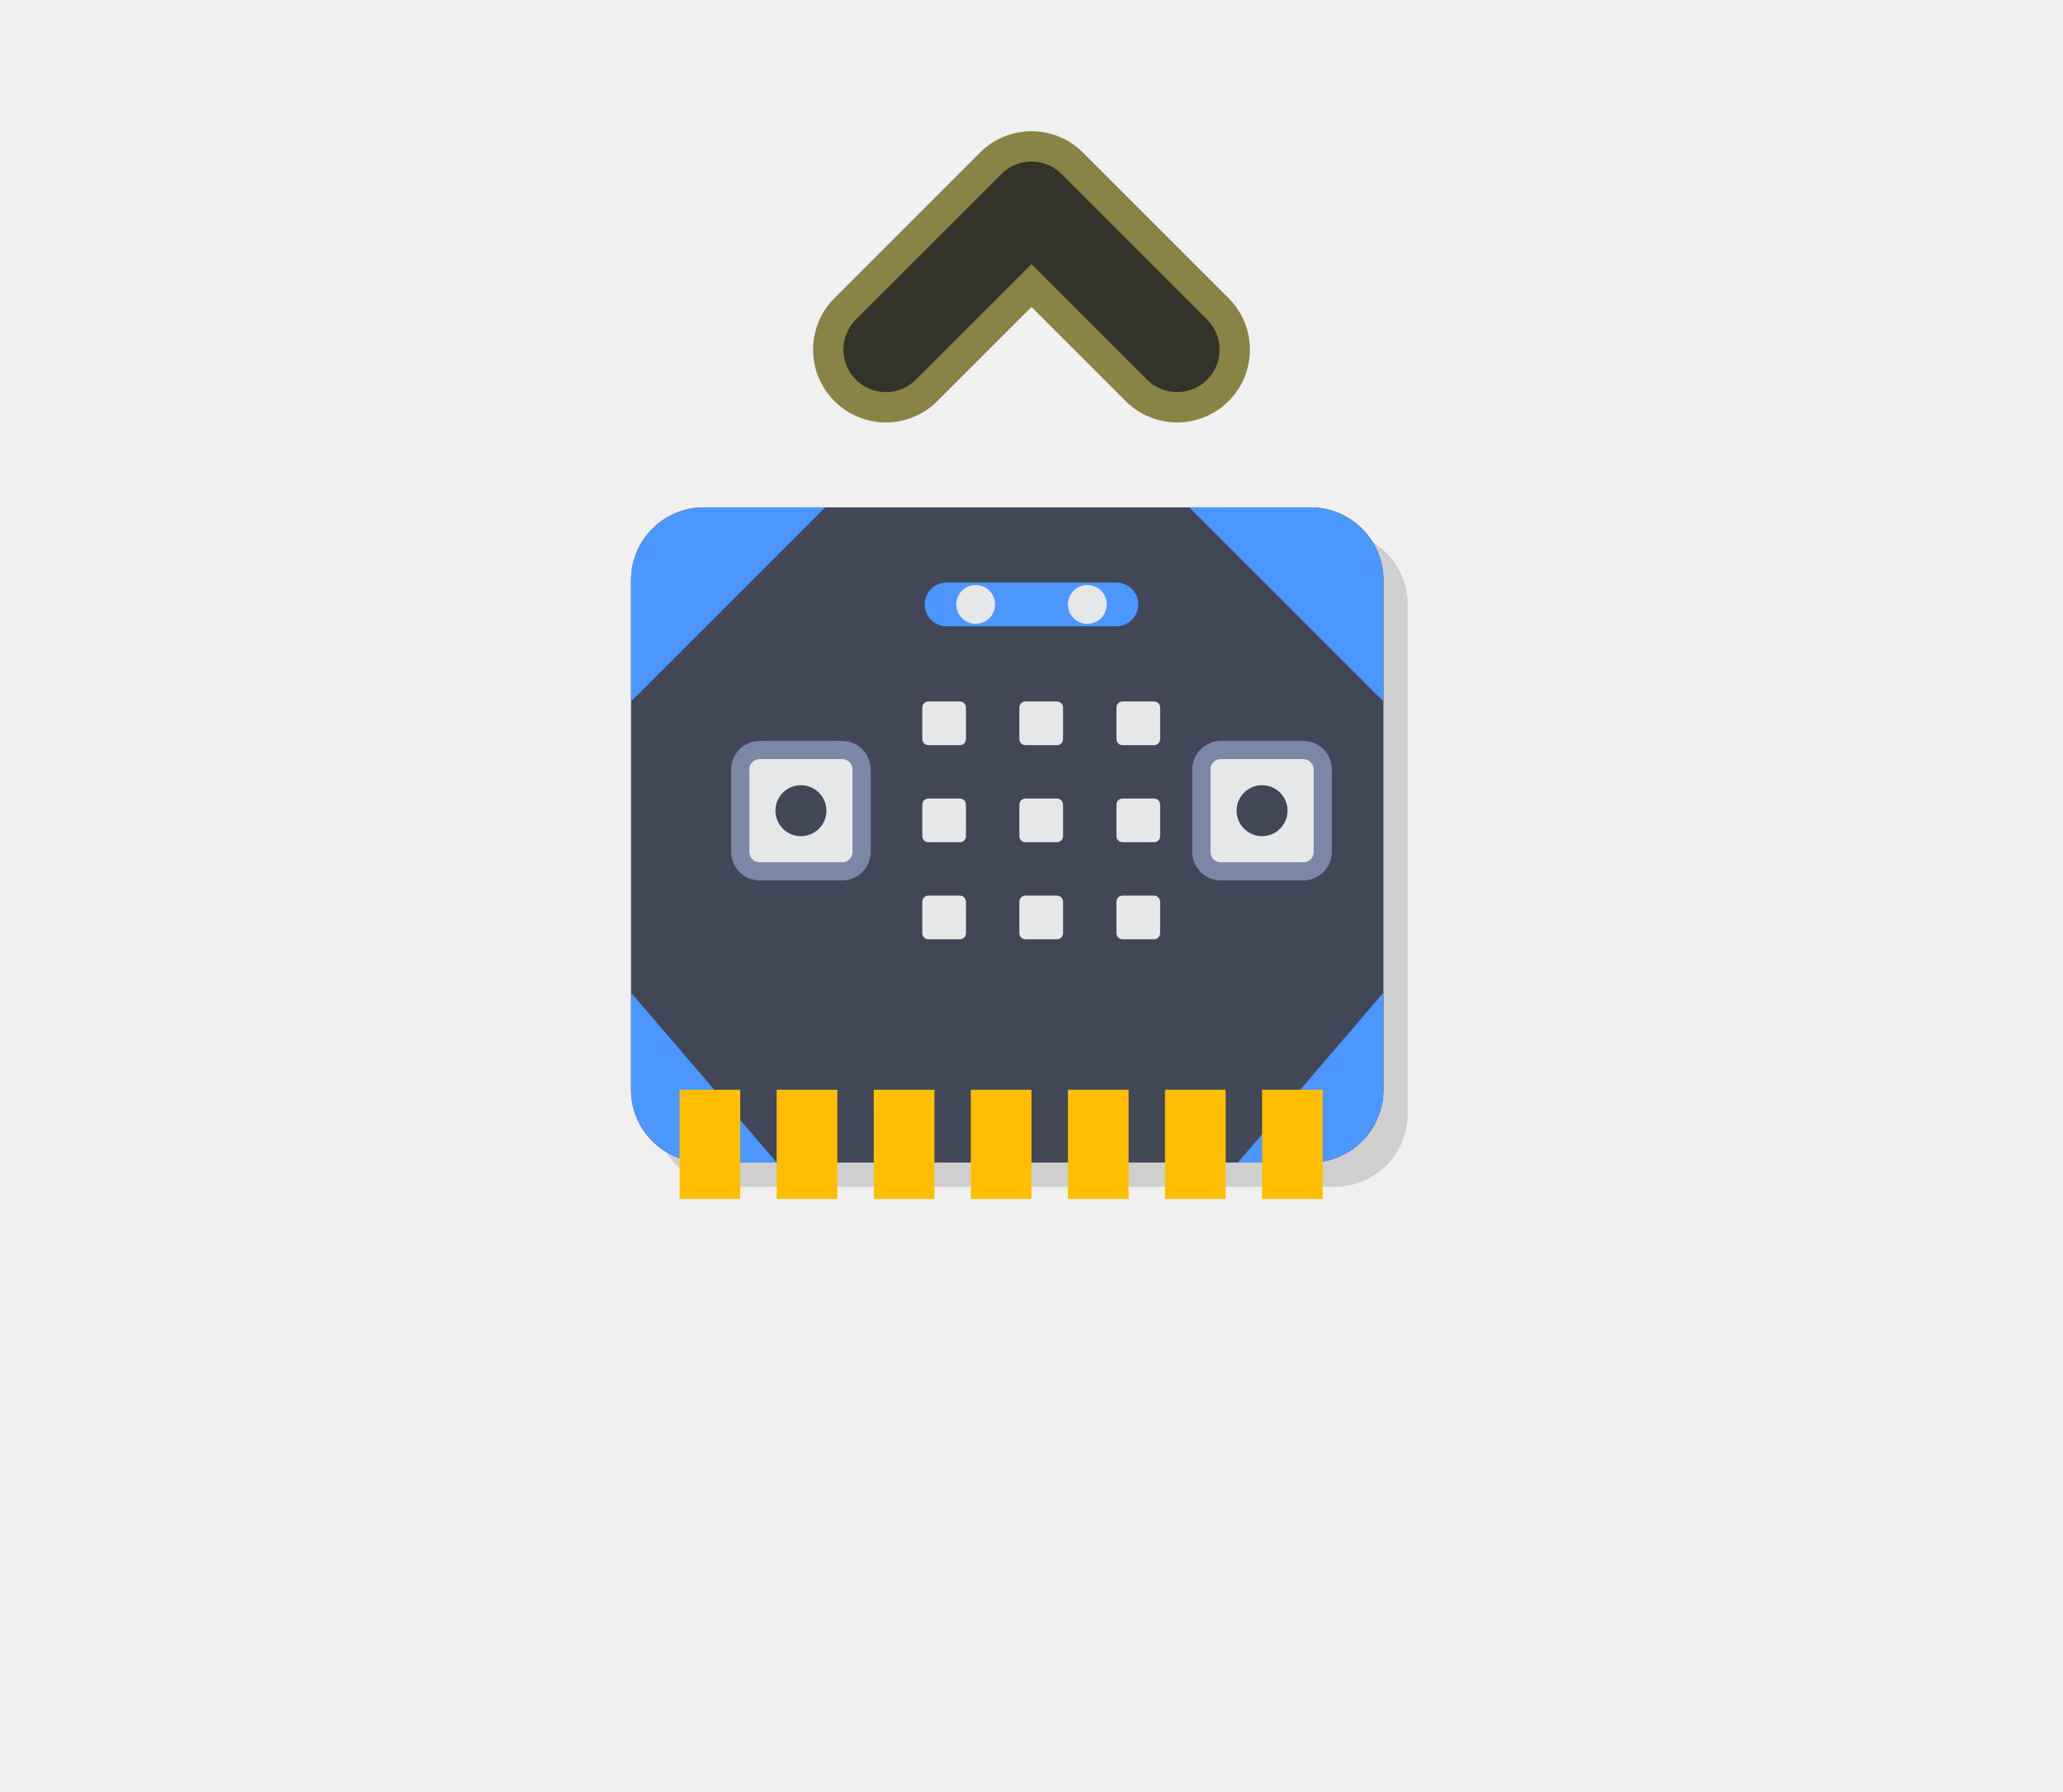
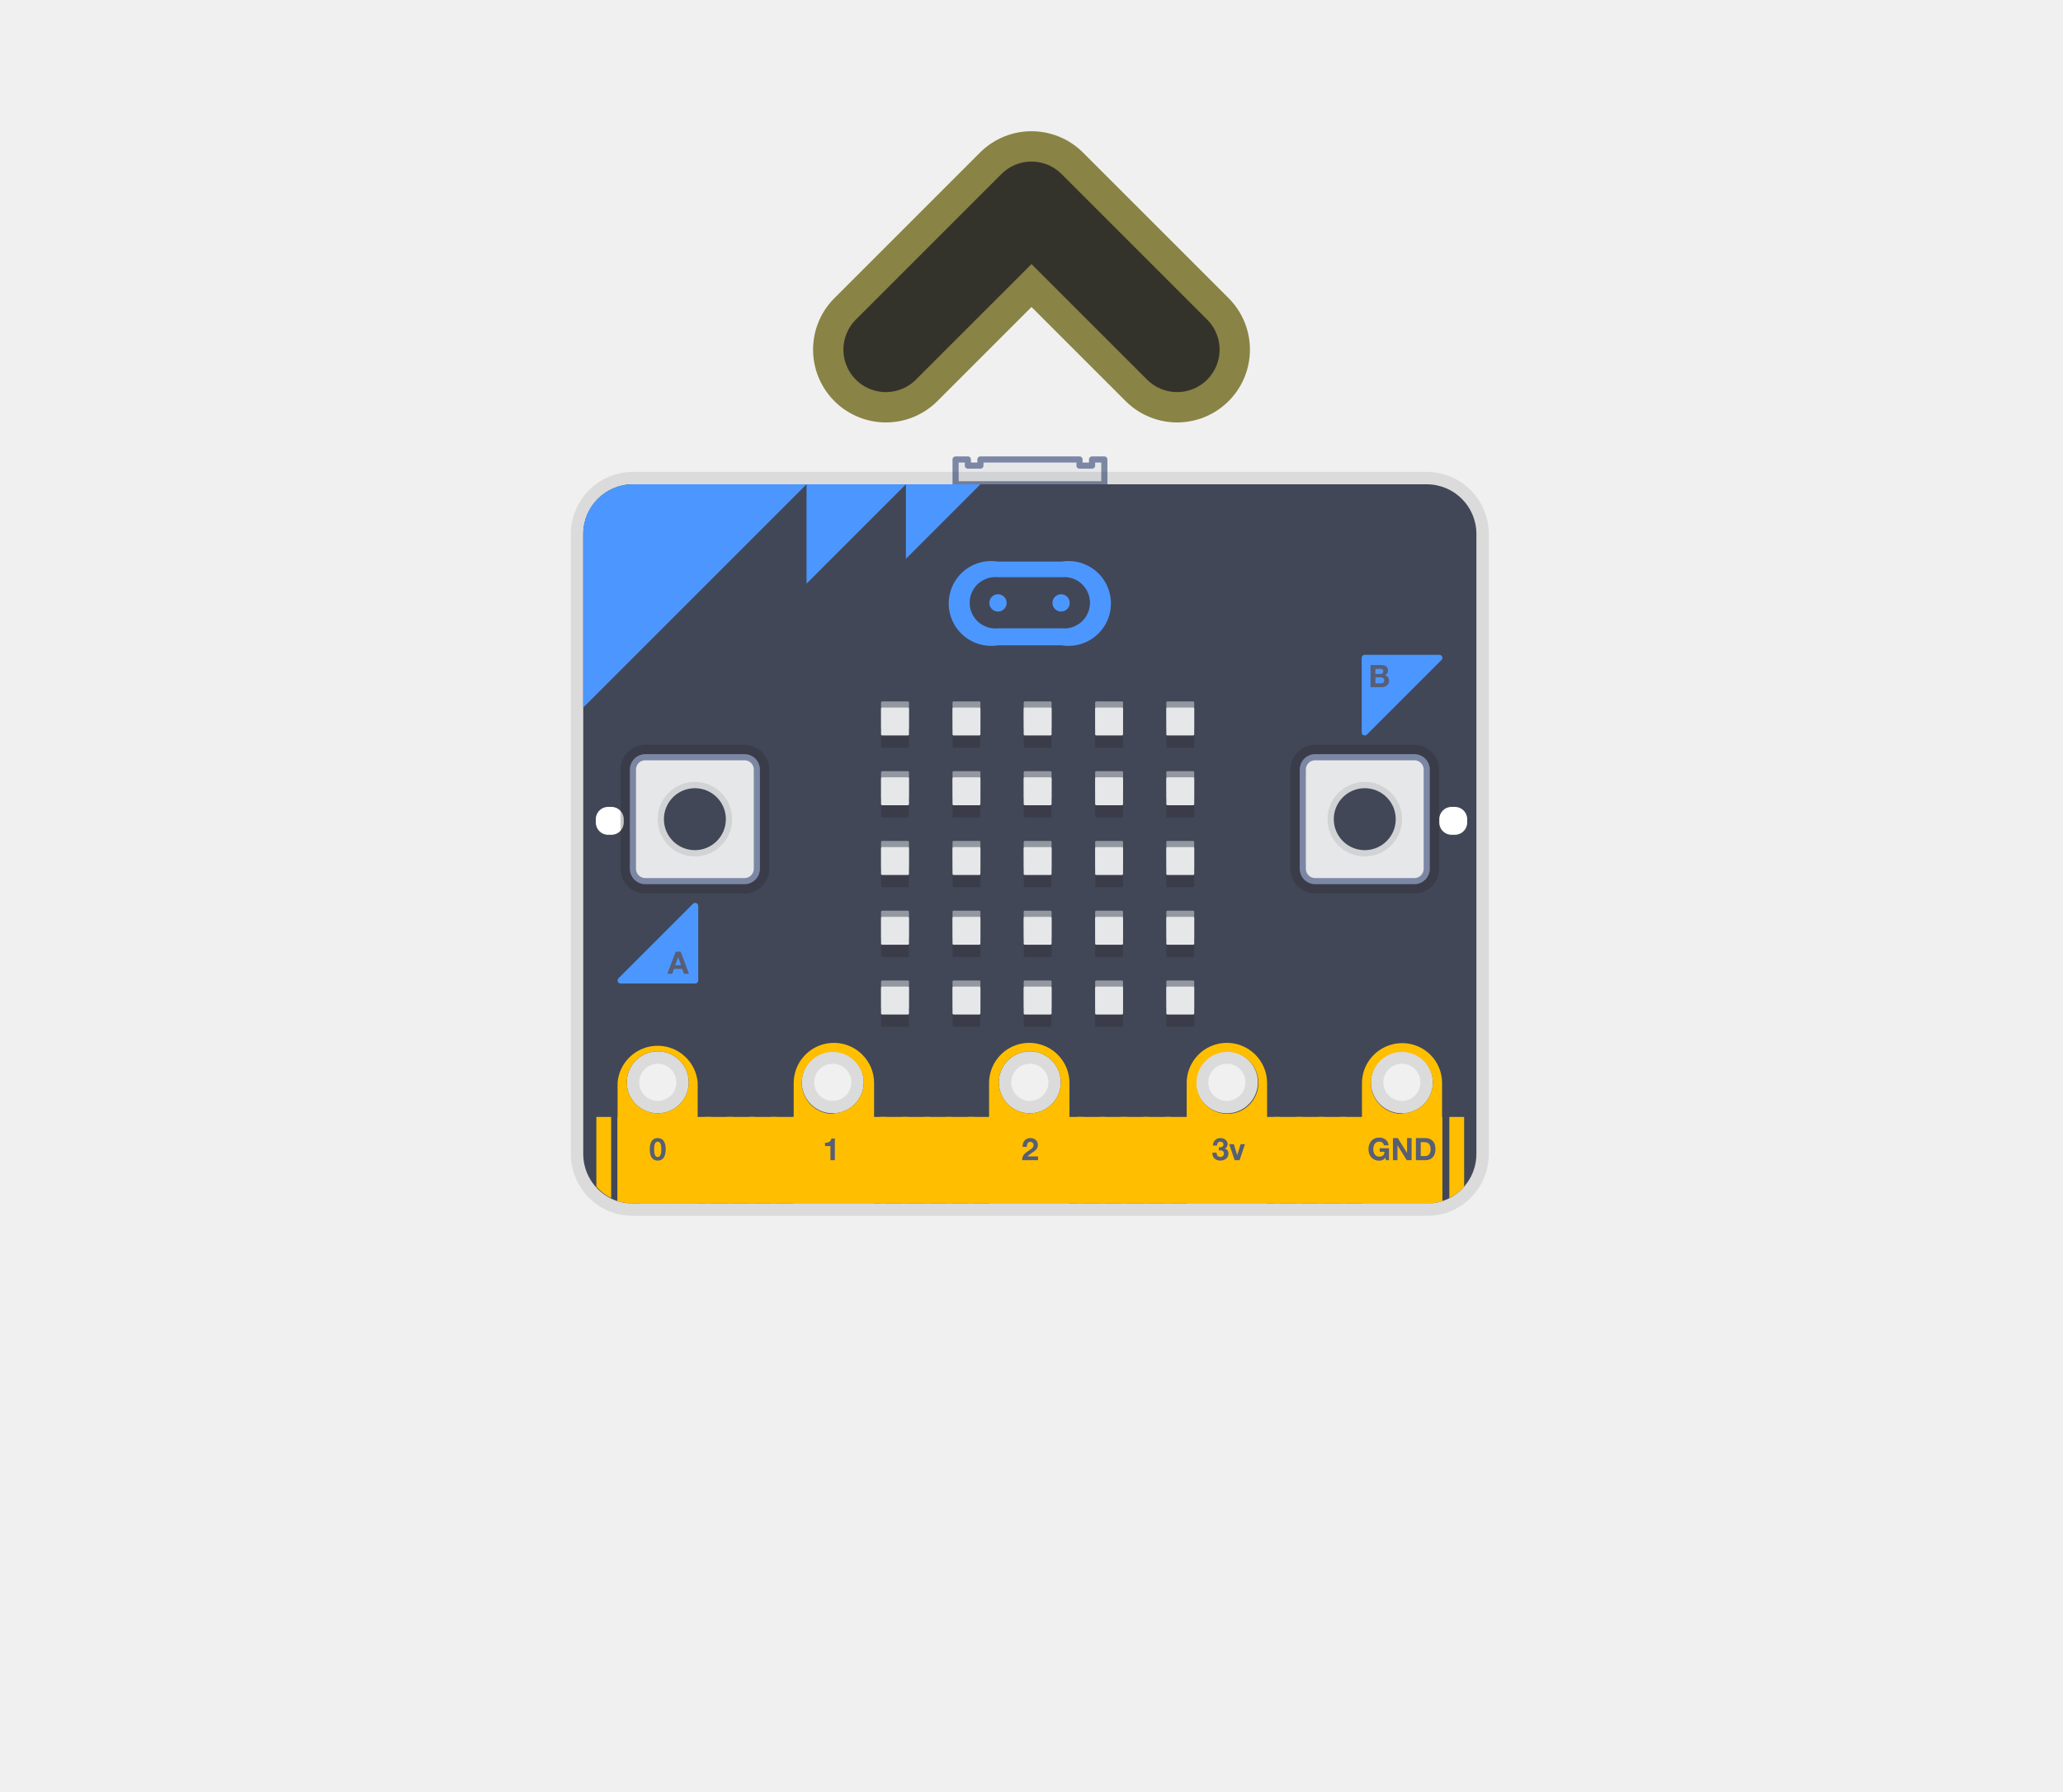
<svg xmlns="http://www.w3.org/2000/svg" width="76" height="66" viewBox="0 0 85 66">
-   <g transform="translate(42.5 33) rotate(0) translate(-42.5 -33)">
-     <rect x="27" y="18" width="31" height="27" rx="3" fill="#231f20" opacity="0.16" />
-     <rect x="26" y="17" width="31" height="27" rx="3" fill="#414757" />
-     <path d="M26 25v-5c0-1.65 1.35-3 3-3h5z" fill="#4c97ff" />
-     <path d="M49 17h5c1.65 0 3 1.35 3 3v5z" fill="#4c97ff" />
-     <path d="M26 37l6 7h-3c-1.65 0-3-1.35-3-3z" fill="#4c97ff" />
-     <path d="M57 37v4c0 1.65-1.35 3-3 3h-3z" fill="#4c97ff" />
-     <rect x="30.5" y="27" width="5" height="5" rx="0.8" fill="#e6e7e8" stroke="#7c87a5" stroke-width="0.75" />
-     <rect x="49.5" y="27" width="5" height="5" rx="0.8" fill="#e6e7e8" stroke="#7c87a5" stroke-width="0.75" />
-     <circle cx="33" cy="29.5" r="1.05" fill="#414757" />
-     <circle cx="52" cy="29.5" r="1.05" fill="#414757" />
-     <g fill="#e6e7e8">
-       <rect x="38" y="25" width="1.8" height="1.8" rx="0.25" />
-       <rect x="42" y="25" width="1.8" height="1.8" rx="0.25" />
-       <rect x="46" y="25" width="1.8" height="1.8" rx="0.25" />
-       <rect x="38" y="29" width="1.8" height="1.8" rx="0.25" />
-       <rect x="42" y="29" width="1.8" height="1.8" rx="0.25" />
-       <rect x="46" y="29" width="1.8" height="1.8" rx="0.25" />
-       <rect x="38" y="33" width="1.8" height="1.8" rx="0.25" />
-       <rect x="42" y="33" width="1.8" height="1.8" rx="0.25" />
-       <rect x="46" y="33" width="1.8" height="1.8" rx="0.25" />
+   <g data-microbit-source="microbit-small" data-microbit-source-sha256="14969a60ff02ae6d1fe734ed2af0fe4256166daf076c23230fe4f36075c21646" transform="translate(42.5 31) scale(1.15) translate(-20 -20)">
+     <g stroke="none" stroke-width="1" fill="none" fill-rule="evenodd">
+       <g transform="translate(3.5, 6)">
+         <polygon stroke="#7C87A5" stroke-width="0.22" fill="#E6E7E8" fill-rule="nonzero" stroke-linecap="round" stroke-linejoin="round" points="19.11 0.11 19.11 1 13.78 1 13.78 0.11 14.22 0.11 14.22 0.33 14.67 0.33 14.67 0.11 18.22 0.11 18.22 0.33 18.67 0.33 18.67 0.11" />
+         <path d="M30.66,1 L2.22,1 C1.241,1 0.446,1.791 0.44,2.77 L0.44,25 C0.441,25.77 0.938,26.452 1.67,26.69 C1.849,26.742 2.034,26.769 2.22,26.77 L30.66,26.77 C30.846,26.769 31.031,26.742 31.21,26.69 C31.942,26.452 32.439,25.77 32.44,25 L32.44,2.77 C32.434,1.791 31.639,1 30.66,1 Z M3.11,23.54 C2.713,23.54 2.347,23.328 2.149,22.985 C1.95,22.642 1.95,22.218 2.149,21.875 C2.347,21.532 2.713,21.32 3.11,21.32 C3.507,21.32 3.873,21.532 4.071,21.875 C4.27,22.218 4.27,22.642 4.071,22.985 C3.873,23.328 3.507,23.54 3.11,23.54 Z M9.38,23.54 C8.93,23.54 8.525,23.268 8.354,22.852 C8.182,22.436 8.279,21.958 8.599,21.642 C8.918,21.325 9.397,21.232 9.812,21.407 C10.226,21.582 10.494,21.99 10.49,22.44 C10.485,23.049 9.989,23.54 9.38,23.54 Z M16.44,23.54 C15.99,23.54 15.585,23.268 15.414,22.852 C15.242,22.436 15.339,21.958 15.659,21.642 C15.978,21.325 16.457,21.232 16.872,21.407 C17.286,21.582 17.554,21.99 17.55,22.44 C17.545,23.049 17.049,23.54 16.44,23.54 Z M23.5,23.54 C23.103,23.54 22.737,23.328 22.539,22.985 C22.34,22.642 22.34,22.218 22.539,21.875 C22.737,21.532 23.103,21.32 23.5,21.32 C23.897,21.32 24.263,21.532 24.461,21.875 C24.66,22.218 24.66,22.642 24.461,22.985 C24.263,23.328 23.897,23.54 23.5,23.54 Z M29.77,23.54 C29.32,23.54 28.915,23.268 28.744,22.852 C28.572,22.436 28.669,21.958 28.989,21.642 C29.308,21.325 29.787,21.232 30.202,21.407 C30.616,21.582 30.884,21.99 30.88,22.44 C30.875,23.049 30.379,23.54 29.77,23.54 Z" stroke="#231F20" stroke-width="0.89" fill="#231F20" fill-rule="nonzero" opacity="0.1" />
+         <path d="M30.66,1 L2.22,1 C1.241,1 0.446,1.791 0.44,2.77 L0.44,25 C0.441,25.77 0.938,26.452 1.67,26.69 C1.849,26.742 2.034,26.769 2.22,26.77 L30.66,26.77 C30.846,26.769 31.031,26.742 31.21,26.69 C31.942,26.452 32.439,25.77 32.44,25 L32.44,2.77 C32.434,1.791 31.639,1 30.66,1 Z M3.11,23.54 C2.713,23.54 2.347,23.328 2.149,22.985 C1.95,22.642 1.95,22.218 2.149,21.875 C2.347,21.532 2.713,21.32 3.11,21.32 C3.507,21.32 3.873,21.532 4.071,21.875 C4.27,22.218 4.27,22.642 4.071,22.985 C3.873,23.328 3.507,23.54 3.11,23.54 Z M9.38,23.54 C8.93,23.54 8.525,23.268 8.354,22.852 C8.182,22.436 8.279,21.958 8.599,21.642 C8.918,21.325 9.397,21.232 9.812,21.407 C10.226,21.582 10.494,21.99 10.49,22.44 C10.485,23.049 9.989,23.54 9.38,23.54 Z M16.44,23.54 C15.99,23.54 15.585,23.268 15.414,22.852 C15.242,22.436 15.339,21.958 15.659,21.642 C15.978,21.325 16.457,21.232 16.872,21.407 C17.286,21.582 17.554,21.99 17.55,22.44 C17.545,23.049 17.049,23.54 16.44,23.54 Z M23.5,23.54 C23.103,23.54 22.737,23.328 22.539,22.985 C22.34,22.642 22.34,22.218 22.539,21.875 C22.737,21.532 23.103,21.32 23.5,21.32 C23.897,21.32 24.263,21.532 24.461,21.875 C24.66,22.218 24.66,22.642 24.461,22.985 C24.263,23.328 23.897,23.54 23.5,23.54 Z M29.77,23.54 C29.32,23.54 28.915,23.268 28.744,22.852 C28.572,22.436 28.669,21.958 28.989,21.642 C29.308,21.325 29.787,21.232 30.202,21.407 C30.616,21.582 30.884,21.99 30.88,22.44 C30.875,23.049 30.379,23.54 29.77,23.54 Z" fill="#414757" fill-rule="nonzero" />
+         <path d="M0.44,9 L0.44,2.77 C0.446,1.791 1.241,1 2.22,1 L8.44,1 L0.44,9 Z" fill="#4C97FF" fill-rule="nonzero" />
+         <polygon fill="#4C97FF" fill-rule="nonzero" points="8.44 4.56 8.44 1 12 1" />
+         <polygon fill="#4C97FF" fill-rule="nonzero" points="12 3.67 12 1 14.67 1" />
+         <polygon stroke="#4C97FF" stroke-width="0.22" fill="#4C97FF" fill-rule="nonzero" stroke-linecap="round" stroke-linejoin="round" points="28.44 9.89 28.44 7.22 31.11 7.22" />
+         <polygon stroke="#4C97FF" stroke-width="0.22" fill="#4C97FF" fill-rule="nonzero" stroke-linecap="round" stroke-linejoin="round" points="4.45 16.11 4.45 18.78 1.78 18.78" />
+         <rect fill="#FFFFFF" fill-rule="nonzero" x="0.89" y="12.56" width="1" height="1" rx="0.44" />
+         <rect fill="#FFFFFF" fill-rule="nonzero" x="31.11" y="12.56" width="1" height="1" rx="0.44" />
+         <path d="M17.56,5.56 C17.731,5.56 17.87,5.421 17.87,5.25 C17.87,5.079 17.731,4.94 17.56,4.94 C17.389,4.94 17.25,5.079 17.25,5.25 C17.25,5.421 17.389,5.56 17.56,5.56" fill="#4C97FF" fill-rule="nonzero" />
+         <path d="M15.3,4.94 C15.189,4.94 15.087,4.999 15.032,5.095 C14.976,5.191 14.976,5.309 15.032,5.405 C15.087,5.501 15.189,5.56 15.3,5.56 C15.471,5.56 15.61,5.421 15.61,5.25 C15.61,5.079 15.471,4.94 15.3,4.94" fill="#4C97FF" fill-rule="nonzero" />
+         <path d="M15.3,4.33 C14.95,4.293 14.61,4.459 14.424,4.758 C14.238,5.056 14.238,5.434 14.424,5.732 C14.61,6.031 14.95,6.197 15.3,6.16 L17.58,6.16 C17.93,6.197 18.27,6.031 18.456,5.732 C18.642,5.434 18.642,5.056 18.456,4.758 C18.27,4.459 17.93,4.293 17.58,4.33 L15.3,4.33 M17.58,6.77 L15.3,6.77 C14.706,6.867 14.11,6.605 13.781,6.1 C13.452,5.596 13.452,4.944 13.781,4.44 C14.11,3.935 14.706,3.673 15.3,3.77 L17.58,3.77 C18.174,3.673 18.77,3.935 19.099,4.44 C19.428,4.944 19.428,5.596 19.099,6.1 C18.77,6.605 18.174,6.867 17.58,6.77" fill="#4C97FF" fill-rule="nonzero" />
+         <rect stroke="#231F20" stroke-width="0.89" fill="#231F20" fill-rule="nonzero" opacity="0.25" stroke-linecap="round" stroke-linejoin="round" x="2.22" y="10.78" width="4.44" height="4.44" rx="0.44" />
+         <rect stroke="#7C87A5" stroke-width="0.22" fill="#E6E7E8" fill-rule="nonzero" stroke-linecap="round" stroke-linejoin="round" x="2.22" y="10.78" width="4.44" height="4.44" rx="0.44" />
+         <circle stroke="#231F20" stroke-width="0.67" fill="#231F20" fill-rule="nonzero" opacity="0.1" cx="4.44" cy="13" r="1" />
+         <circle stroke="#414757" stroke-width="0.22" fill="#414757" fill-rule="nonzero" cx="4.44" cy="13" r="1" />
+         <rect stroke="#231F20" stroke-width="0.89" fill="#231F20" fill-rule="nonzero" opacity="0.25" stroke-linecap="round" stroke-linejoin="round" x="26.22" y="10.78" width="4.44" height="4.44" rx="0.44" />
+         <rect stroke="#7C87A5" stroke-width="0.22" fill="#E6E7E8" fill-rule="nonzero" stroke-linecap="round" stroke-linejoin="round" x="26.22" y="10.78" width="4.44" height="4.44" rx="0.44" />
+         <circle stroke="#231F20" stroke-width="0.67" fill="#231F20" fill-rule="nonzero" opacity="0.1" cx="28.44" cy="13" r="1" />
+         <circle stroke="#414757" stroke-width="0.22" fill="#414757" fill-rule="nonzero" cx="28.44" cy="13" r="1" />
+         <g opacity="0.5" transform="translate(11, 8)" fill="#E6E7E8" fill-rule="nonzero">
+           <rect x="0.11" y="0.78" width="1" height="1" rx="0.04" />
+         </g>
+         <g opacity="0.25" transform="translate(11, 9)" fill="#231F20" fill-rule="nonzero">
+           <rect x="0.11" y="0.44" width="1" height="1" rx="0.04" />
+         </g>
+         <rect fill="#E6E7E8" fill-rule="nonzero" x="11.11" y="9" width="1" height="1" rx="0.04" />
+         <g opacity="0.5" transform="translate(13, 8)" fill="#E6E7E8" fill-rule="nonzero">
+           <rect x="0.67" y="0.78" width="1" height="1" rx="0.04" />
+         </g>
+         <g opacity="0.25" transform="translate(13, 9)" fill="#231F20" fill-rule="nonzero">
+           <rect x="0.67" y="0.44" width="1" height="1" rx="0.04" />
+         </g>
+         <rect fill="#E6E7E8" fill-rule="nonzero" x="13.67" y="9" width="1" height="1" rx="0.04" />
+         <g opacity="0.5" transform="translate(16, 8)" fill="#E6E7E8" fill-rule="nonzero">
+           <rect x="0.22" y="0.78" width="1" height="1" rx="0.04" />
+         </g>
+         <g opacity="0.25" transform="translate(16, 9)" fill="#231F20" fill-rule="nonzero">
+           <rect x="0.22" y="0.44" width="1" height="1" rx="0.04" />
+         </g>
+         <rect fill="#E6E7E8" fill-rule="nonzero" x="16.22" y="9" width="1" height="1" rx="0.04" />
+         <g opacity="0.5" transform="translate(18, 8)" fill="#E6E7E8" fill-rule="nonzero">
+           <rect x="0.78" y="0.78" width="1" height="1" rx="0.04" />
+         </g>
+         <g opacity="0.25" transform="translate(18, 9)" fill="#231F20" fill-rule="nonzero">
+           <rect x="0.78" y="0.44" width="1" height="1" rx="0.04" />
+         </g>
+         <rect fill="#E6E7E8" fill-rule="nonzero" x="18.78" y="9" width="1" height="1" rx="0.04" />
+         <g opacity="0.5" transform="translate(21, 8)" fill="#E6E7E8" fill-rule="nonzero">
+           <rect x="0.33" y="0.78" width="1" height="1" rx="0.04" />
+         </g>
+         <g opacity="0.25" transform="translate(21, 9)" fill="#231F20" fill-rule="nonzero">
+           <rect x="0.33" y="0.44" width="1" height="1" rx="0.04" />
+         </g>
+         <rect fill="#E6E7E8" fill-rule="nonzero" x="21.33" y="9" width="1" height="1" rx="0.04" />
+         <g opacity="0.5" transform="translate(11, 11)" fill="#E6E7E8" fill-rule="nonzero">
+           <rect x="0.11" y="0.28" width="1" height="1" rx="0.04" />
+         </g>
+         <g opacity="0.25" transform="translate(11, 11)" fill="#231F20" fill-rule="nonzero">
+           <rect x="0.11" y="0.94" width="1" height="1" rx="0.04" />
+         </g>
+         <rect fill="#E6E7E8" fill-rule="nonzero" x="11.11" y="11.5" width="1" height="1" rx="0.04" />
+         <g opacity="0.5" transform="translate(13, 11)" fill="#E6E7E8" fill-rule="nonzero">
+           <rect x="0.67" y="0.28" width="1" height="1" rx="0.04" />
+         </g>
+         <g opacity="0.25" transform="translate(13, 11)" fill="#231F20" fill-rule="nonzero">
+           <rect x="0.67" y="0.94" width="1" height="1" rx="0.04" />
+         </g>
+         <rect fill="#E6E7E8" fill-rule="nonzero" x="13.67" y="11.5" width="1" height="1" rx="0.04" />
+         <g opacity="0.5" transform="translate(16, 11)" fill="#E6E7E8" fill-rule="nonzero">
+           <rect x="0.22" y="0.28" width="1" height="1" rx="0.04" />
+         </g>
+         <g opacity="0.25" transform="translate(16, 11)" fill="#231F20" fill-rule="nonzero">
+           <rect x="0.22" y="0.94" width="1" height="1" rx="0.04" />
+         </g>
+         <rect fill="#E6E7E8" fill-rule="nonzero" x="16.22" y="11.5" width="1" height="1" rx="0.04" />
+         <g opacity="0.5" transform="translate(18, 11)" fill="#E6E7E8" fill-rule="nonzero">
+           <rect x="0.78" y="0.28" width="1" height="1" rx="0.04" />
+         </g>
+         <g opacity="0.25" transform="translate(18, 11)" fill="#231F20" fill-rule="nonzero">
+           <rect x="0.78" y="0.94" width="1" height="1" rx="0.04" />
+         </g>
+         <rect fill="#E6E7E8" fill-rule="nonzero" x="18.78" y="11.5" width="1" height="1" rx="0.04" />
+         <g opacity="0.5" transform="translate(21, 11)" fill="#E6E7E8" fill-rule="nonzero">
+           <rect x="0.33" y="0.28" width="1" height="1" rx="0.04" />
+         </g>
+         <g opacity="0.25" transform="translate(21, 11)" fill="#231F20" fill-rule="nonzero">
+           <rect x="0.33" y="0.94" width="1" height="1" rx="0.04" />
+         </g>
+         <rect fill="#E6E7E8" fill-rule="nonzero" x="21.33" y="11.5" width="1" height="1" rx="0.04" />
+         <g opacity="0.5" transform="translate(11, 13)" fill="#E6E7E8" fill-rule="nonzero">
+           <rect x="0.11" y="0.78" width="1" height="1" rx="0.04" />
+         </g>
+         <g opacity="0.25" transform="translate(11, 14)" fill="#231F20" fill-rule="nonzero">
+           <rect x="0.11" y="0.44" width="1" height="1" rx="0.04" />
+         </g>
+         <rect fill="#E6E7E8" fill-rule="nonzero" x="11.11" y="14" width="1" height="1" rx="0.04" />
+         <g opacity="0.5" transform="translate(13, 13)" fill="#E6E7E8" fill-rule="nonzero">
+           <rect x="0.67" y="0.78" width="1" height="1" rx="0.04" />
+         </g>
+         <g opacity="0.25" transform="translate(13, 14)" fill="#231F20" fill-rule="nonzero">
+           <rect x="0.67" y="0.44" width="1" height="1" rx="0.04" />
+         </g>
+         <rect fill="#E6E7E8" fill-rule="nonzero" x="13.67" y="14" width="1" height="1" rx="0.04" />
+         <g opacity="0.5" transform="translate(16, 13)" fill="#E6E7E8" fill-rule="nonzero">
+           <rect x="0.22" y="0.78" width="1" height="1" rx="0.04" />
+         </g>
+         <g opacity="0.25" transform="translate(16, 14)" fill="#231F20" fill-rule="nonzero">
+           <rect x="0.22" y="0.44" width="1" height="1" rx="0.04" />
+         </g>
+         <rect fill="#E6E7E8" fill-rule="nonzero" x="16.22" y="14" width="1" height="1" rx="0.04" />
+         <g opacity="0.5" transform="translate(18, 13)" fill="#E6E7E8" fill-rule="nonzero">
+           <rect x="0.78" y="0.78" width="1" height="1" rx="0.04" />
+         </g>
+         <g opacity="0.25" transform="translate(18, 14)" fill="#231F20" fill-rule="nonzero">
+           <rect x="0.78" y="0.44" width="1" height="1" rx="0.04" />
+         </g>
+         <rect fill="#E6E7E8" fill-rule="nonzero" x="18.78" y="14" width="1" height="1" rx="0.04" />
+         <g opacity="0.5" transform="translate(21, 13)" fill="#E6E7E8" fill-rule="nonzero">
+           <rect x="0.33" y="0.78" width="1" height="1" rx="0.04" />
+         </g>
+         <g opacity="0.25" transform="translate(21, 14)" fill="#231F20" fill-rule="nonzero">
+           <rect x="0.33" y="0.44" width="1" height="1" rx="0.04" />
+         </g>
+         <rect fill="#E6E7E8" fill-rule="nonzero" x="21.33" y="14" width="1" height="1" rx="0.04" />
+         <g opacity="0.5" transform="translate(11, 16)" fill="#E6E7E8" fill-rule="nonzero">
+           <rect x="0.11" y="0.28" width="1" height="1" rx="0.04" />
+         </g>
+         <g opacity="0.25" transform="translate(11, 16)" fill="#231F20" fill-rule="nonzero">
+           <rect x="0.11" y="0.94" width="1" height="1" rx="0.04" />
+         </g>
+         <rect fill="#E6E7E8" fill-rule="nonzero" x="11.11" y="16.5" width="1" height="1" rx="0.04" />
+         <g opacity="0.5" transform="translate(13, 16)" fill="#E6E7E8" fill-rule="nonzero">
+           <rect x="0.67" y="0.28" width="1" height="1" rx="0.04" />
+         </g>
+         <g opacity="0.25" transform="translate(13, 16)" fill="#231F20" fill-rule="nonzero">
+           <rect x="0.67" y="0.94" width="1" height="1" rx="0.04" />
+         </g>
+         <rect fill="#E6E7E8" fill-rule="nonzero" x="13.67" y="16.5" width="1" height="1" rx="0.04" />
+         <g opacity="0.5" transform="translate(16, 16)" fill="#E6E7E8" fill-rule="nonzero">
+           <rect x="0.22" y="0.28" width="1" height="1" rx="0.04" />
+         </g>
+         <g opacity="0.25" transform="translate(16, 16)" fill="#231F20" fill-rule="nonzero">
+           <rect x="0.22" y="0.94" width="1" height="1" rx="0.04" />
+         </g>
+         <rect fill="#E6E7E8" fill-rule="nonzero" x="16.22" y="16.5" width="1" height="1" rx="0.04" />
+         <g opacity="0.5" transform="translate(18, 16)" fill="#E6E7E8" fill-rule="nonzero">
+           <rect x="0.78" y="0.28" width="1" height="1" rx="0.04" />
+         </g>
+         <g opacity="0.25" transform="translate(18, 16)" fill="#231F20" fill-rule="nonzero">
+           <rect x="0.78" y="0.94" width="1" height="1" rx="0.04" />
+         </g>
+         <rect fill="#E6E7E8" fill-rule="nonzero" x="18.78" y="16.5" width="1" height="1" rx="0.04" />
+         <g opacity="0.5" transform="translate(21, 16)" fill="#E6E7E8" fill-rule="nonzero">
+           <rect x="0.33" y="0.28" width="1" height="1" rx="0.04" />
+         </g>
+         <g opacity="0.25" transform="translate(21, 16)" fill="#231F20" fill-rule="nonzero">
+           <rect x="0.33" y="0.94" width="1" height="1" rx="0.04" />
+         </g>
+         <rect fill="#E6E7E8" fill-rule="nonzero" x="21.33" y="16.5" width="1" height="1" rx="0.04" />
+         <g opacity="0.5" transform="translate(11, 18)" fill="#E6E7E8" fill-rule="nonzero">
+           <rect x="0.11" y="0.78" width="1" height="1" rx="0.04" />
+         </g>
+         <g opacity="0.25" transform="translate(11, 19)" fill="#231F20" fill-rule="nonzero">
+           <rect x="0.11" y="0.44" width="1" height="1" rx="0.04" />
+         </g>
+         <rect fill="#E6E7E8" fill-rule="nonzero" x="11.11" y="19" width="1" height="1" rx="0.04" />
+         <g opacity="0.5" transform="translate(13, 18)" fill="#E6E7E8" fill-rule="nonzero">
+           <rect x="0.67" y="0.78" width="1" height="1" rx="0.04" />
+         </g>
+         <g opacity="0.25" transform="translate(13, 19)" fill="#231F20" fill-rule="nonzero">
+           <rect x="0.67" y="0.44" width="1" height="1" rx="0.04" />
+         </g>
+         <rect fill="#E6E7E8" fill-rule="nonzero" x="13.67" y="19" width="1" height="1" rx="0.04" />
+         <g opacity="0.5" transform="translate(16, 18)" fill="#E6E7E8" fill-rule="nonzero">
+           <rect x="0.22" y="0.78" width="1" height="1" rx="0.04" />
+         </g>
+         <g opacity="0.25" transform="translate(16, 19)" fill="#231F20" fill-rule="nonzero">
+           <rect x="0.22" y="0.44" width="1" height="1" rx="0.04" />
+         </g>
+         <rect fill="#E6E7E8" fill-rule="nonzero" x="16.22" y="19" width="1" height="1" rx="0.04" />
+         <g opacity="0.5" transform="translate(18, 18)" fill="#E6E7E8" fill-rule="nonzero">
+           <rect x="0.78" y="0.78" width="1" height="1" rx="0.04" />
+         </g>
+         <g opacity="0.25" transform="translate(18, 19)" fill="#231F20" fill-rule="nonzero">
+           <rect x="0.78" y="0.44" width="1" height="1" rx="0.04" />
+         </g>
+         <rect fill="#E6E7E8" fill-rule="nonzero" x="18.78" y="19" width="1" height="1" rx="0.04" />
+         <g opacity="0.5" transform="translate(21, 18)" fill="#E6E7E8" fill-rule="nonzero">
+           <rect x="0.33" y="0.78" width="1" height="1" rx="0.04" />
+         </g>
+         <g opacity="0.25" transform="translate(21, 19)" fill="#231F20" fill-rule="nonzero">
+           <rect x="0.33" y="0.44" width="1" height="1" rx="0.04" />
+         </g>
+         <rect fill="#E6E7E8" fill-rule="nonzero" x="21.33" y="19" width="1" height="1" rx="0.04" />
+         <path d="M1.44,23.67 L1.44,26.58 C1.239,26.479 1.059,26.339 0.91,26.17 L0.91,23.67 L1.44,23.67 Z" fill="#FFBF00" fill-rule="nonzero" />
+         <polygon fill="#FFBF00" fill-rule="nonzero" points="2.08 26.77 2.2 26.77 2.2 23.67 1.67 23.67 1.67 26.69" />
+         <rect fill="#FFBF00" fill-rule="nonzero" x="2.46" y="23.67" width="1" height="3.1" />
+         <rect fill="#FFBF00" fill-rule="nonzero" x="3.24" y="23.67" width="1" height="3.1" />
+         <rect fill="#FFBF00" fill-rule="nonzero" x="4.03" y="23.67" width="1" height="3.1" />
+         <rect fill="#FFBF00" fill-rule="nonzero" x="4.81" y="23.67" width="1" height="3.1" />
+         <rect fill="#FFBF00" fill-rule="nonzero" x="5.59" y="23.67" width="1" height="3.1" />
+         <rect fill="#FFBF00" fill-rule="nonzero" x="6.38" y="23.67" width="1" height="3.1" />
+         <rect fill="#FFBF00" fill-rule="nonzero" x="7.16" y="23.67" width="1" height="3.1" />
+         <rect fill="#FFBF00" fill-rule="nonzero" x="7.95" y="23.67" width="1" height="3.1" />
+         <rect fill="#FFBF00" fill-rule="nonzero" x="8.73" y="23.67" width="1" height="3.1" />
+         <rect fill="#FFBF00" fill-rule="nonzero" x="9.52" y="23.67" width="1" height="3.1" />
+         <rect fill="#FFBF00" fill-rule="nonzero" x="10.3" y="23.67" width="1" height="3.1" />
+         <rect fill="#FFBF00" fill-rule="nonzero" x="11.08" y="23.67" width="1" height="3.1" />
+         <rect fill="#FFBF00" fill-rule="nonzero" x="11.87" y="23.67" width="1" height="3.1" />
+         <rect fill="#FFBF00" fill-rule="nonzero" x="12.65" y="23.67" width="1" height="3.1" />
+         <rect fill="#FFBF00" fill-rule="nonzero" x="13.44" y="23.67" width="1" height="3.1" />
+         <rect fill="#FFBF00" fill-rule="nonzero" x="14.22" y="23.67" width="1" height="3.1" />
+         <rect fill="#FFBF00" fill-rule="nonzero" x="15.01" y="23.67" width="1" height="3.1" />
+         <rect fill="#FFBF00" fill-rule="nonzero" x="15.79" y="23.67" width="1" height="3.1" />
+         <rect fill="#FFBF00" fill-rule="nonzero" x="16.58" y="23.67" width="1" height="3.1" />
+         <rect fill="#FFBF00" fill-rule="nonzero" x="17.36" y="23.67" width="1" height="3.1" />
+         <rect fill="#FFBF00" fill-rule="nonzero" x="18.14" y="23.67" width="1" height="3.1" />
+         <rect fill="#FFBF00" fill-rule="nonzero" x="18.93" y="23.67" width="1" height="3.1" />
+         <rect fill="#FFBF00" fill-rule="nonzero" x="19.71" y="23.67" width="1" height="3.1" />
+         <rect fill="#FFBF00" fill-rule="nonzero" x="20.5" y="23.67" width="1" height="3.1" />
+         <rect fill="#FFBF00" fill-rule="nonzero" x="21.28" y="23.67" width="1" height="3.1" />
+         <rect fill="#FFBF00" fill-rule="nonzero" x="22.06" y="23.67" width="1" height="3.1" />
+         <rect fill="#FFBF00" fill-rule="nonzero" x="22.85" y="23.67" width="1" height="3.1" />
+         <rect fill="#FFBF00" fill-rule="nonzero" x="23.63" y="23.67" width="1" height="3.1" />
+         <rect fill="#FFBF00" fill-rule="nonzero" x="24.42" y="23.67" width="1" height="3.1" />
+         <rect fill="#FFBF00" fill-rule="nonzero" x="25.2" y="23.67" width="1" height="3.1" />
+         <rect fill="#FFBF00" fill-rule="nonzero" x="25.99" y="23.67" width="1" height="3.1" />
+         <rect fill="#FFBF00" fill-rule="nonzero" x="26.77" y="23.67" width="1" height="3.1" />
+         <rect fill="#FFBF00" fill-rule="nonzero" x="27.56" y="23.67" width="1" height="3.1" />
+         <rect fill="#FFBF00" fill-rule="nonzero" x="28.34" y="23.67" width="1" height="3.1" />
+         <rect fill="#FFBF00" fill-rule="nonzero" x="29.12" y="23.67" width="1" height="3.1" />
+         <rect fill="#FFBF00" fill-rule="nonzero" x="29.91" y="23.67" width="1" height="3.1" />
+         <polygon fill="#FFBF00" fill-rule="nonzero" points="30.81 26.77 30.69 26.77 30.69 23.67 31.22 23.67 31.22 26.69" />
+         <path d="M32,23.67 L32,26.17 C31.851,26.339 31.671,26.479 31.47,26.58 L31.47,23.67 L32,23.67 Z" fill="#FFBF00" fill-rule="nonzero" />
+         <path d="M3.11,23.54 C2.713,23.54 2.347,23.328 2.149,22.985 C1.95,22.642 1.95,22.218 2.149,21.875 C2.347,21.532 2.713,21.32 3.11,21.32 C3.507,21.32 3.873,21.532 4.071,21.875 C4.27,22.218 4.27,22.642 4.071,22.985 C3.873,23.328 3.507,23.54 3.11,23.54 Z M2.22,26.77 L4.54,26.77 L4.54,22.44 C4.478,21.694 3.854,21.12 3.105,21.12 C2.356,21.12 1.732,21.694 1.67,22.44 L1.67,26.7 L2.22,26.77 Z" fill="#FFBF00" fill-rule="nonzero" />
+         <path d="M10.44,21.44 C10.031,21.029 9.415,20.904 8.878,21.122 C8.34,21.341 7.987,21.86 7.98,22.44 L7.98,26.78 L10.86,26.78 L10.86,22.44 C10.857,22.064 10.706,21.705 10.44,21.44 Z M9.44,23.56 C8.987,23.584 8.565,23.331 8.374,22.92 C8.182,22.509 8.26,22.023 8.57,21.692 C8.88,21.362 9.36,21.253 9.783,21.417 C10.205,21.582 10.485,21.987 10.49,22.44 C10.485,23.049 9.989,23.54 9.38,23.54 L9.44,23.56 Z" fill="#FFBF00" fill-rule="nonzero" />
+         <path d="M17.44,21.44 C17.031,21.029 16.415,20.904 15.878,21.122 C15.34,21.341 14.987,21.86 14.98,22.44 L14.98,26.78 L17.86,26.78 L17.86,22.44 C17.857,22.064 17.706,21.705 17.44,21.44 Z M16.44,23.54 C15.99,23.54 15.585,23.268 15.414,22.852 C15.242,22.436 15.339,21.958 15.659,21.642 C15.978,21.325 16.457,21.232 16.872,21.407 C17.286,21.582 17.554,21.99 17.55,22.44 C17.545,23.049 17.049,23.54 16.44,23.54 Z" fill="#FFBF00" fill-rule="nonzero" />
+         <path d="M24.52,21.44 C24.111,21.029 23.495,20.904 22.958,21.122 C22.42,21.341 22.067,21.86 22.06,22.44 L22.06,26.78 L24.94,26.78 L24.94,22.44 C24.937,22.064 24.786,21.705 24.52,21.44 Z M23.52,23.56 C22.907,23.56 22.41,23.063 22.41,22.45 C22.41,21.837 22.907,21.34 23.52,21.34 C24.133,21.34 24.63,21.837 24.63,22.45 C24.63,23.063 24.133,23.56 23.52,23.56 Z" fill="#FFBF00" fill-rule="nonzero" />
+         <path d="M30.79,21.44 C30.38,21.036 29.769,20.915 29.236,21.133 C28.703,21.35 28.35,21.864 28.34,22.44 L28.34,26.78 L30.66,26.78 L31.21,26.7 L31.21,22.44 C31.207,22.064 31.056,21.705 30.79,21.44 Z M29.79,23.56 C29.34,23.568 28.93,23.304 28.751,22.891 C28.573,22.478 28.661,21.998 28.975,21.676 C29.288,21.354 29.766,21.252 30.183,21.42 C30.601,21.587 30.876,21.99 30.88,22.44 C30.875,23.049 30.379,23.54 29.77,23.54 L29.79,23.56 Z" fill="#FFBF00" fill-rule="nonzero" />
+         <path d="M2.981,24.828 C2.981,24.85 2.982,24.877 2.983,24.909 C2.985,24.94 2.989,24.97 2.997,25 C3.005,25.029 3.017,25.054 3.034,25.075 C3.051,25.095 3.076,25.106 3.107,25.106 C3.14,25.106 3.165,25.095 3.182,25.075 C3.2,25.054 3.212,25.029 3.22,25 C3.228,24.97 3.233,24.94 3.234,24.909 C3.235,24.877 3.236,24.85 3.236,24.828 C3.236,24.815 3.236,24.799 3.236,24.78 C3.235,24.761 3.234,24.742 3.231,24.722 C3.229,24.702 3.225,24.682 3.22,24.662 C3.215,24.643 3.208,24.625 3.198,24.61 C3.189,24.594 3.177,24.581 3.162,24.572 C3.147,24.562 3.129,24.557 3.107,24.557 C3.086,24.557 3.068,24.562 3.054,24.572 C3.039,24.581 3.027,24.594 3.018,24.61 C3.009,24.625 3.002,24.643 2.996,24.662 C2.991,24.682 2.988,24.702 2.985,24.722 C2.983,24.742 2.982,24.761 2.981,24.78 C2.981,24.799 2.981,24.815 2.981,24.828 Z M2.823,24.828 C2.823,24.753 2.831,24.689 2.846,24.638 C2.861,24.586 2.882,24.545 2.908,24.514 C2.934,24.483 2.964,24.461 2.998,24.447 C3.033,24.434 3.069,24.427 3.107,24.427 C3.147,24.427 3.184,24.434 3.218,24.447 C3.252,24.461 3.283,24.483 3.309,24.514 C3.335,24.545 3.356,24.586 3.371,24.638 C3.386,24.689 3.394,24.753 3.394,24.828 C3.394,24.906 3.386,24.971 3.371,25.023 C3.356,25.075 3.335,25.117 3.309,25.148 C3.283,25.179 3.252,25.201 3.218,25.214 C3.184,25.228 3.147,25.234 3.107,25.234 C3.069,25.234 3.033,25.228 2.998,25.214 C2.964,25.201 2.934,25.179 2.908,25.148 C2.882,25.117 2.861,25.075 2.846,25.023 C2.831,24.971 2.823,24.906 2.823,24.828 Z" fill="#575E75" />
+         <path d="M3.736,18.234 L3.942,18.234 L3.842,17.943 L3.84,17.943 L3.736,18.234 Z M3.753,17.747 L3.932,17.747 L4.228,18.54 L4.047,18.54 L3.987,18.364 L3.691,18.364 L3.629,18.54 L3.453,18.54 L3.753,17.747 Z" fill="#575E75" />
+         <path d="M28.821,7.798 L28.997,7.798 C29.028,7.798 29.054,7.791 29.074,7.776 C29.094,7.761 29.104,7.737 29.104,7.704 C29.104,7.685 29.101,7.67 29.094,7.658 C29.087,7.647 29.078,7.637 29.067,7.631 C29.056,7.624 29.043,7.619 29.029,7.617 C29.015,7.614 29,7.613 28.984,7.613 L28.821,7.613 L28.821,7.798 Z M28.647,7.477 L29.02,7.477 C29.057,7.477 29.092,7.481 29.123,7.487 C29.154,7.494 29.18,7.505 29.203,7.52 C29.225,7.535 29.242,7.556 29.254,7.581 C29.267,7.606 29.273,7.637 29.273,7.674 C29.273,7.714 29.264,7.747 29.245,7.774 C29.227,7.8 29.2,7.822 29.165,7.839 C29.214,7.853 29.25,7.878 29.274,7.913 C29.298,7.948 29.31,7.991 29.31,8.04 C29.31,8.08 29.303,8.115 29.287,8.144 C29.272,8.173 29.251,8.197 29.224,8.216 C29.198,8.234 29.168,8.248 29.134,8.257 C29.101,8.266 29.066,8.27 29.031,8.27 L28.647,8.27 L28.647,7.477 Z M28.821,8.135 L29.007,8.135 C29.024,8.135 29.041,8.133 29.056,8.13 C29.072,8.126 29.085,8.121 29.097,8.113 C29.109,8.105 29.119,8.095 29.126,8.081 C29.133,8.068 29.136,8.051 29.136,8.03 C29.136,7.99 29.125,7.96 29.102,7.943 C29.079,7.926 29.048,7.917 29.011,7.917 L28.821,7.917 L28.821,8.135 Z" fill="#575E75" />
+         <path d="M9.455,25.22 L9.297,25.22 L9.297,24.716 L9.102,24.716 L9.102,24.597 C9.13,24.598 9.156,24.596 9.182,24.591 C9.207,24.586 9.23,24.578 9.25,24.566 C9.271,24.553 9.288,24.537 9.302,24.517 C9.316,24.497 9.325,24.473 9.33,24.443 L9.455,24.443 L9.455,25.22 Z" fill="#575E75" />
+         <path d="M16.181,24.742 C16.18,24.697 16.185,24.656 16.197,24.618 C16.208,24.58 16.226,24.546 16.25,24.518 C16.274,24.489 16.303,24.467 16.339,24.451 C16.375,24.435 16.416,24.427 16.463,24.427 C16.499,24.427 16.532,24.433 16.565,24.444 C16.597,24.455 16.625,24.471 16.649,24.492 C16.674,24.513 16.693,24.538 16.708,24.568 C16.722,24.599 16.729,24.633 16.729,24.671 C16.729,24.71 16.723,24.743 16.711,24.772 C16.698,24.8 16.681,24.825 16.661,24.846 C16.64,24.868 16.616,24.888 16.59,24.906 C16.564,24.924 16.537,24.941 16.511,24.959 C16.484,24.976 16.458,24.995 16.433,25.015 C16.408,25.035 16.386,25.058 16.366,25.085 L16.734,25.085 L16.734,25.22 L16.163,25.22 C16.163,25.175 16.17,25.136 16.183,25.102 C16.196,25.069 16.213,25.039 16.235,25.013 C16.258,24.987 16.284,24.962 16.314,24.94 C16.344,24.918 16.375,24.896 16.409,24.873 C16.426,24.861 16.444,24.849 16.463,24.836 C16.482,24.824 16.5,24.811 16.516,24.796 C16.532,24.781 16.545,24.765 16.556,24.746 C16.566,24.728 16.572,24.706 16.572,24.683 C16.572,24.645 16.561,24.616 16.539,24.595 C16.517,24.573 16.489,24.563 16.455,24.563 C16.432,24.563 16.413,24.568 16.397,24.579 C16.381,24.59 16.368,24.604 16.359,24.621 C16.349,24.639 16.342,24.658 16.338,24.679 C16.334,24.7 16.332,24.721 16.332,24.742 L16.181,24.742 Z" fill="#575E75" />
+         <path d="M23.213,24.757 C23.23,24.759 23.248,24.759 23.267,24.757 C23.287,24.756 23.305,24.751 23.321,24.744 C23.338,24.737 23.352,24.727 23.362,24.714 C23.373,24.701 23.378,24.683 23.378,24.661 C23.378,24.627 23.367,24.602 23.345,24.584 C23.323,24.566 23.297,24.557 23.269,24.557 C23.229,24.557 23.198,24.57 23.178,24.597 C23.158,24.623 23.148,24.656 23.149,24.696 L22.999,24.696 C23,24.656 23.008,24.62 23.02,24.587 C23.033,24.554 23.052,24.526 23.075,24.502 C23.098,24.478 23.126,24.46 23.159,24.447 C23.191,24.434 23.228,24.427 23.267,24.427 C23.299,24.427 23.33,24.432 23.361,24.441 C23.392,24.451 23.42,24.464 23.445,24.483 C23.469,24.501 23.489,24.524 23.505,24.551 C23.521,24.577 23.528,24.608 23.528,24.643 C23.528,24.681 23.519,24.714 23.501,24.743 C23.483,24.772 23.456,24.791 23.42,24.802 L23.42,24.804 C23.462,24.813 23.496,24.834 23.521,24.866 C23.545,24.898 23.557,24.936 23.557,24.98 C23.557,25.021 23.549,25.057 23.533,25.089 C23.517,25.121 23.496,25.147 23.469,25.169 C23.443,25.19 23.412,25.207 23.377,25.218 C23.343,25.229 23.306,25.234 23.269,25.234 C23.225,25.234 23.185,25.228 23.149,25.216 C23.113,25.203 23.083,25.185 23.058,25.161 C23.033,25.137 23.013,25.107 22.999,25.072 C22.986,25.038 22.979,24.998 22.98,24.952 L23.13,24.952 C23.131,24.973 23.134,24.993 23.14,25.012 C23.146,25.031 23.154,25.047 23.165,25.061 C23.176,25.074 23.19,25.085 23.207,25.093 C23.224,25.102 23.243,25.106 23.266,25.106 C23.302,25.106 23.332,25.095 23.356,25.073 C23.381,25.051 23.393,25.021 23.393,24.984 C23.393,24.954 23.387,24.931 23.376,24.916 C23.364,24.9 23.35,24.889 23.332,24.882 C23.314,24.875 23.295,24.871 23.274,24.87 C23.252,24.869 23.232,24.868 23.213,24.868 L23.213,24.757 Z M23.955,25.22 L23.779,25.22 L23.583,24.646 L23.748,24.646 L23.869,25.038 L23.871,25.038 L23.992,24.646 L24.149,24.646 L23.955,25.22 Z" fill="#575E75" />
+         <path d="M29.179,25.13 C29.148,25.17 29.114,25.198 29.076,25.214 C29.038,25.23 29,25.238 28.962,25.238 C28.901,25.238 28.847,25.227 28.798,25.206 C28.75,25.185 28.709,25.156 28.675,25.119 C28.642,25.082 28.617,25.039 28.599,24.989 C28.581,24.939 28.572,24.885 28.572,24.827 C28.572,24.768 28.581,24.713 28.599,24.662 C28.617,24.612 28.642,24.567 28.675,24.53 C28.709,24.492 28.75,24.462 28.798,24.441 C28.847,24.419 28.901,24.409 28.962,24.409 C29.002,24.409 29.042,24.415 29.08,24.427 C29.118,24.439 29.153,24.457 29.183,24.481 C29.214,24.504 29.239,24.534 29.259,24.568 C29.279,24.603 29.291,24.643 29.296,24.688 L29.129,24.688 C29.119,24.644 29.099,24.611 29.069,24.588 C29.04,24.566 29.004,24.555 28.962,24.555 C28.923,24.555 28.889,24.563 28.862,24.578 C28.835,24.593 28.812,24.613 28.795,24.639 C28.778,24.664 28.766,24.693 28.758,24.726 C28.75,24.759 28.746,24.792 28.746,24.827 C28.746,24.86 28.75,24.893 28.758,24.924 C28.766,24.956 28.778,24.984 28.795,25.009 C28.812,25.034 28.835,25.054 28.862,25.07 C28.889,25.085 28.923,25.092 28.962,25.092 C29.02,25.092 29.064,25.078 29.096,25.049 C29.127,25.019 29.145,24.977 29.15,24.921 L28.975,24.921 L28.975,24.792 L29.308,24.792 L29.308,25.22 L29.197,25.22 L29.179,25.13 Z M29.449,24.427 L29.622,24.427 L29.953,24.959 L29.955,24.959 L29.955,24.427 L30.118,24.427 L30.118,25.22 L29.944,25.22 L29.614,24.689 L29.612,24.689 L29.612,25.22 L29.449,25.22 L29.449,24.427 Z M30.446,25.073 L30.601,25.073 C30.626,25.073 30.651,25.069 30.675,25.061 C30.698,25.053 30.719,25.04 30.738,25.021 C30.756,25.002 30.771,24.977 30.782,24.947 C30.793,24.917 30.799,24.88 30.799,24.836 C30.799,24.796 30.795,24.76 30.787,24.728 C30.779,24.696 30.767,24.668 30.749,24.645 C30.731,24.622 30.708,24.605 30.678,24.592 C30.649,24.58 30.613,24.574 30.57,24.574 L30.446,24.574 L30.446,25.073 Z M30.272,24.427 L30.613,24.427 C30.665,24.427 30.712,24.436 30.756,24.452 C30.8,24.468 30.838,24.493 30.87,24.525 C30.903,24.558 30.928,24.598 30.946,24.647 C30.964,24.696 30.973,24.753 30.973,24.819 C30.973,24.877 30.966,24.93 30.951,24.979 C30.936,25.028 30.914,25.07 30.884,25.106 C30.854,25.141 30.816,25.169 30.772,25.189 C30.727,25.21 30.674,25.22 30.613,25.22 L30.272,25.22 L30.272,24.427 Z" fill="#575E75" />
+       </g>
    </g>
-     <g fill="#ffbf00">
-       <rect x="28" y="41" width="2.5" height="4.5" />
-       <rect x="32" y="41" width="2.5" height="4.5" />
-       <rect x="36" y="41" width="2.5" height="4.5" />
-       <rect x="40" y="41" width="2.5" height="4.5" />
-       <rect x="44" y="41" width="2.5" height="4.5" />
-       <rect x="48" y="41" width="2.5" height="4.5" />
-       <rect x="52" y="41" width="2.5" height="4.5" />
-     </g>
-     <path d="M39 21h7" stroke="#4c97ff" stroke-width="1.8" stroke-linecap="round" />
-     <circle cx="40.2" cy="21" r="0.8" fill="#e6e7e8" />
-     <circle cx="44.8" cy="21" r="0.8" fill="#e6e7e8" />
  </g>
  <path d="M36.5 10.5L42.5 4.5L48.5 10.5" fill="none" stroke="#898345" stroke-width="6" stroke-linecap="round" stroke-linejoin="round" />
  <path d="M36.5 10.5L42.5 4.5L48.5 10.5" fill="none" stroke="#34332b" stroke-width="3.5" stroke-linecap="round" stroke-linejoin="round" />
</svg>
